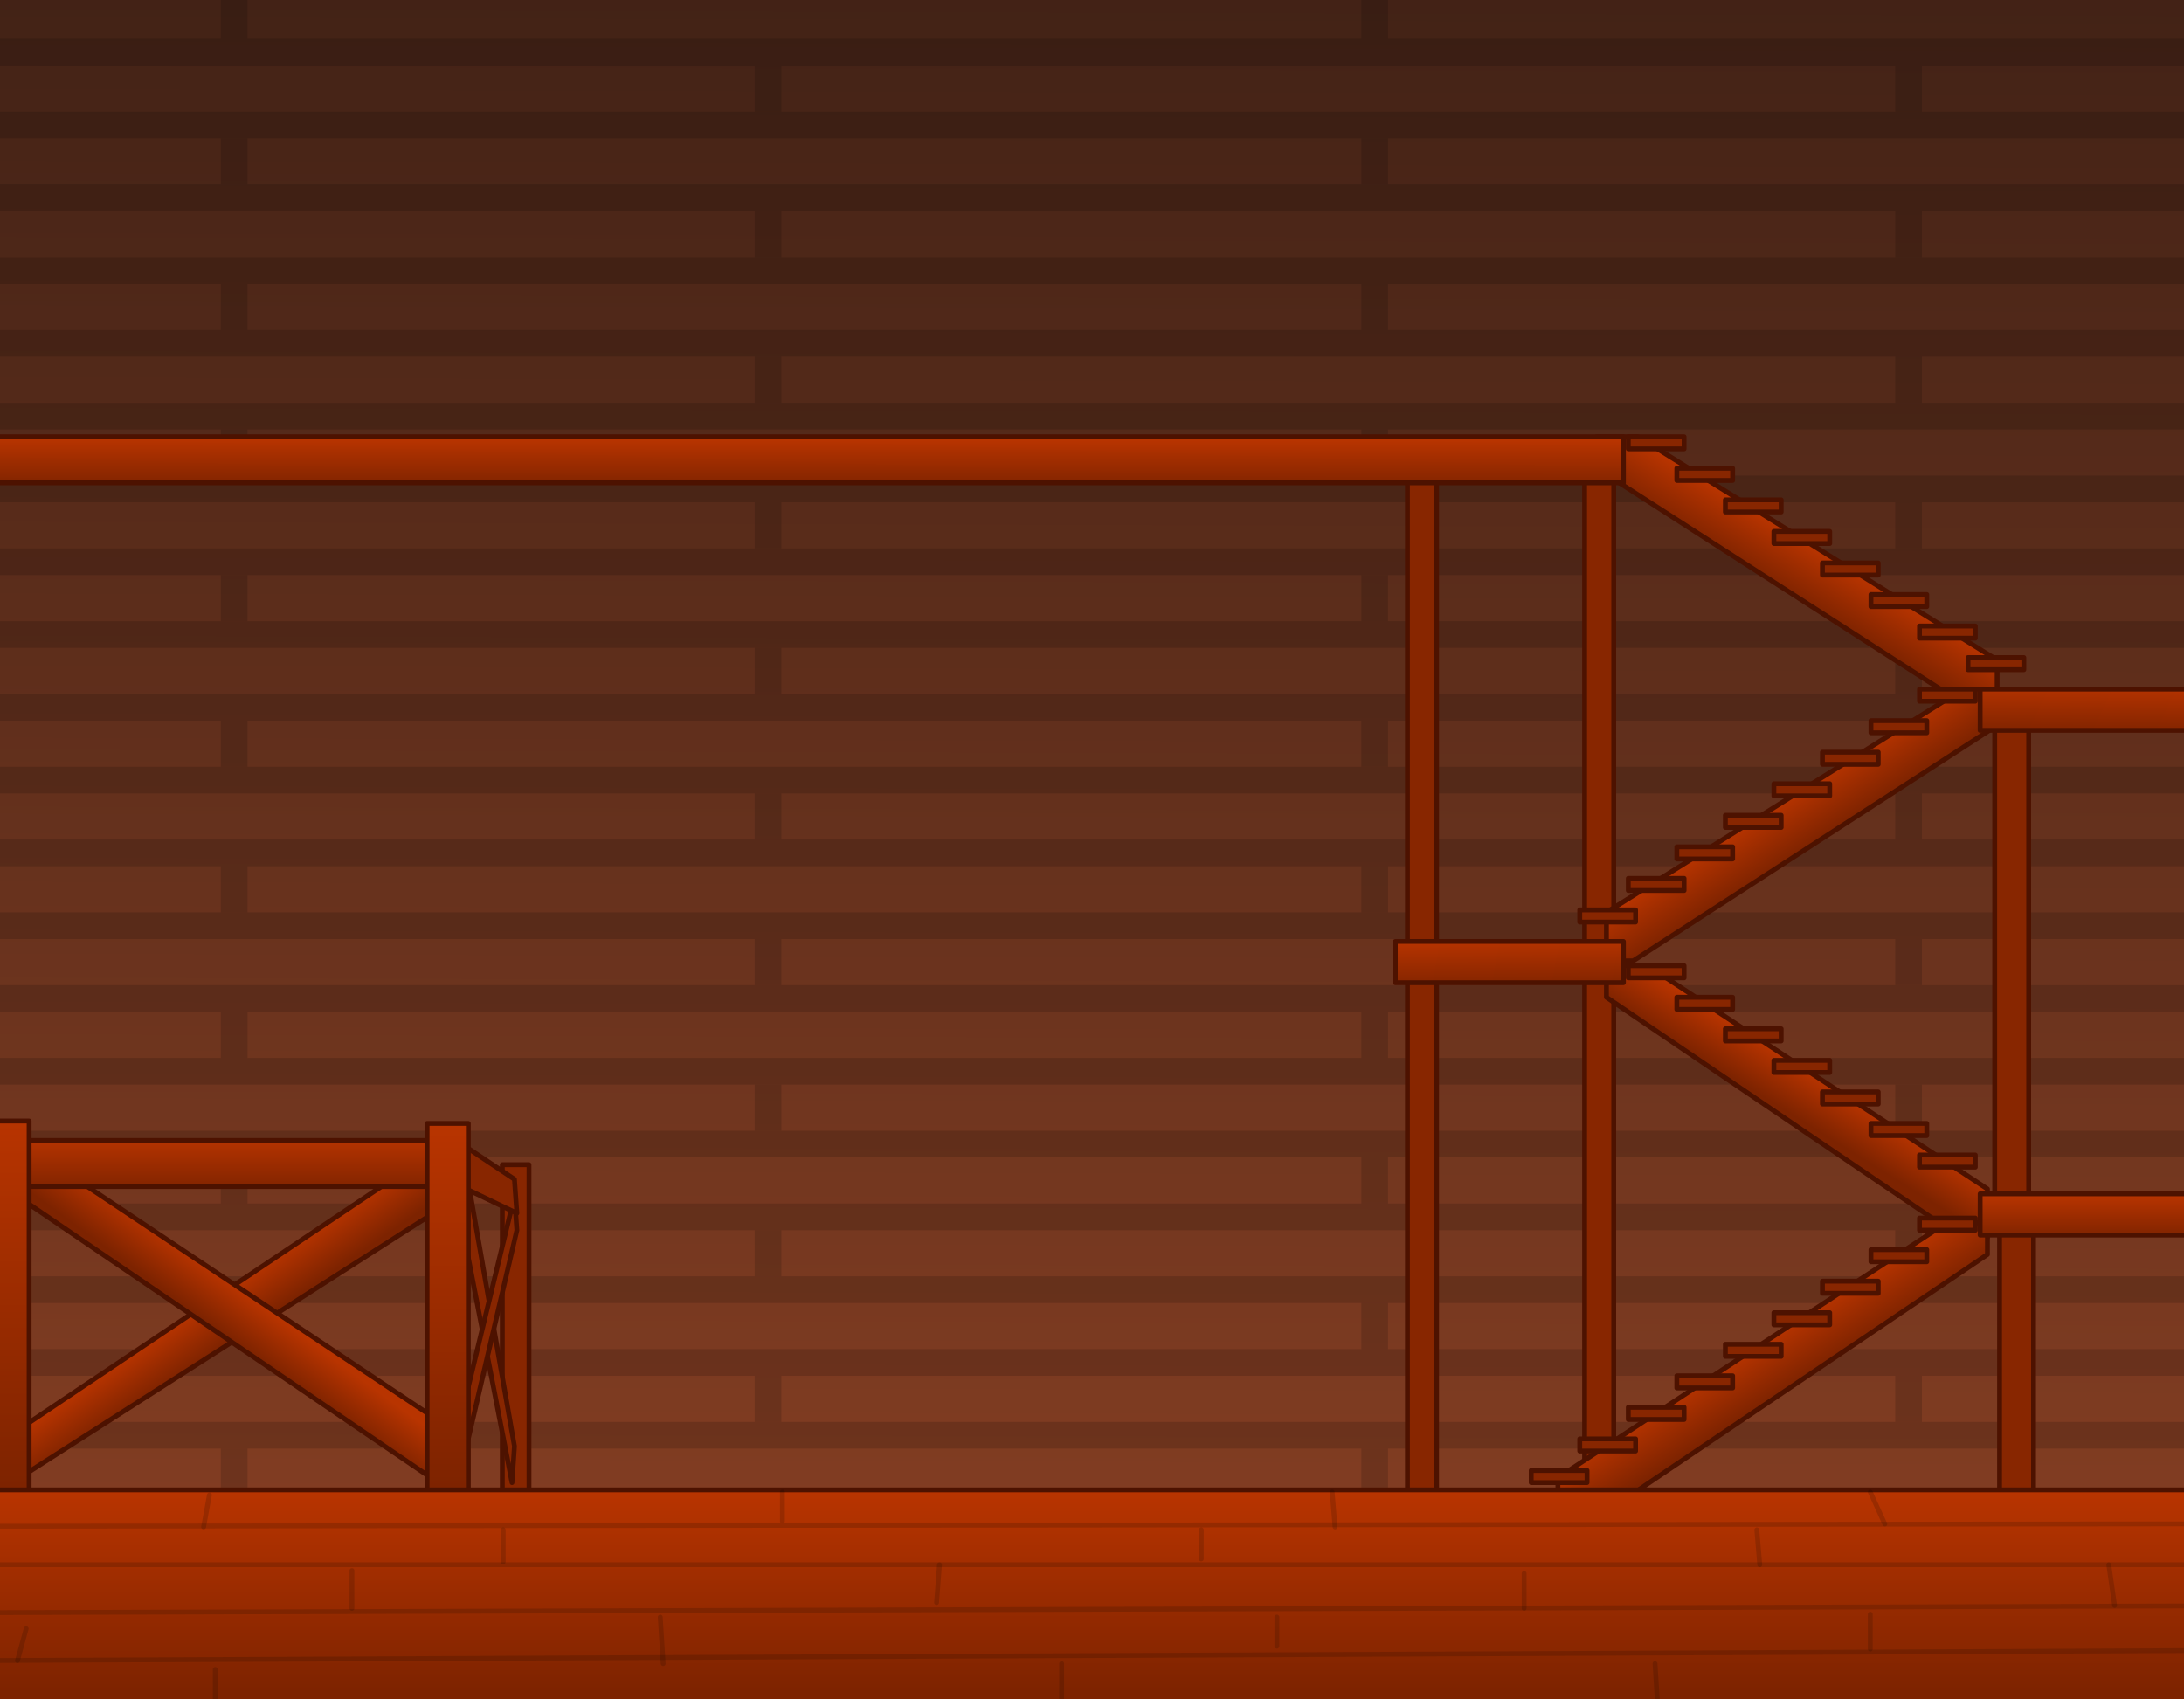
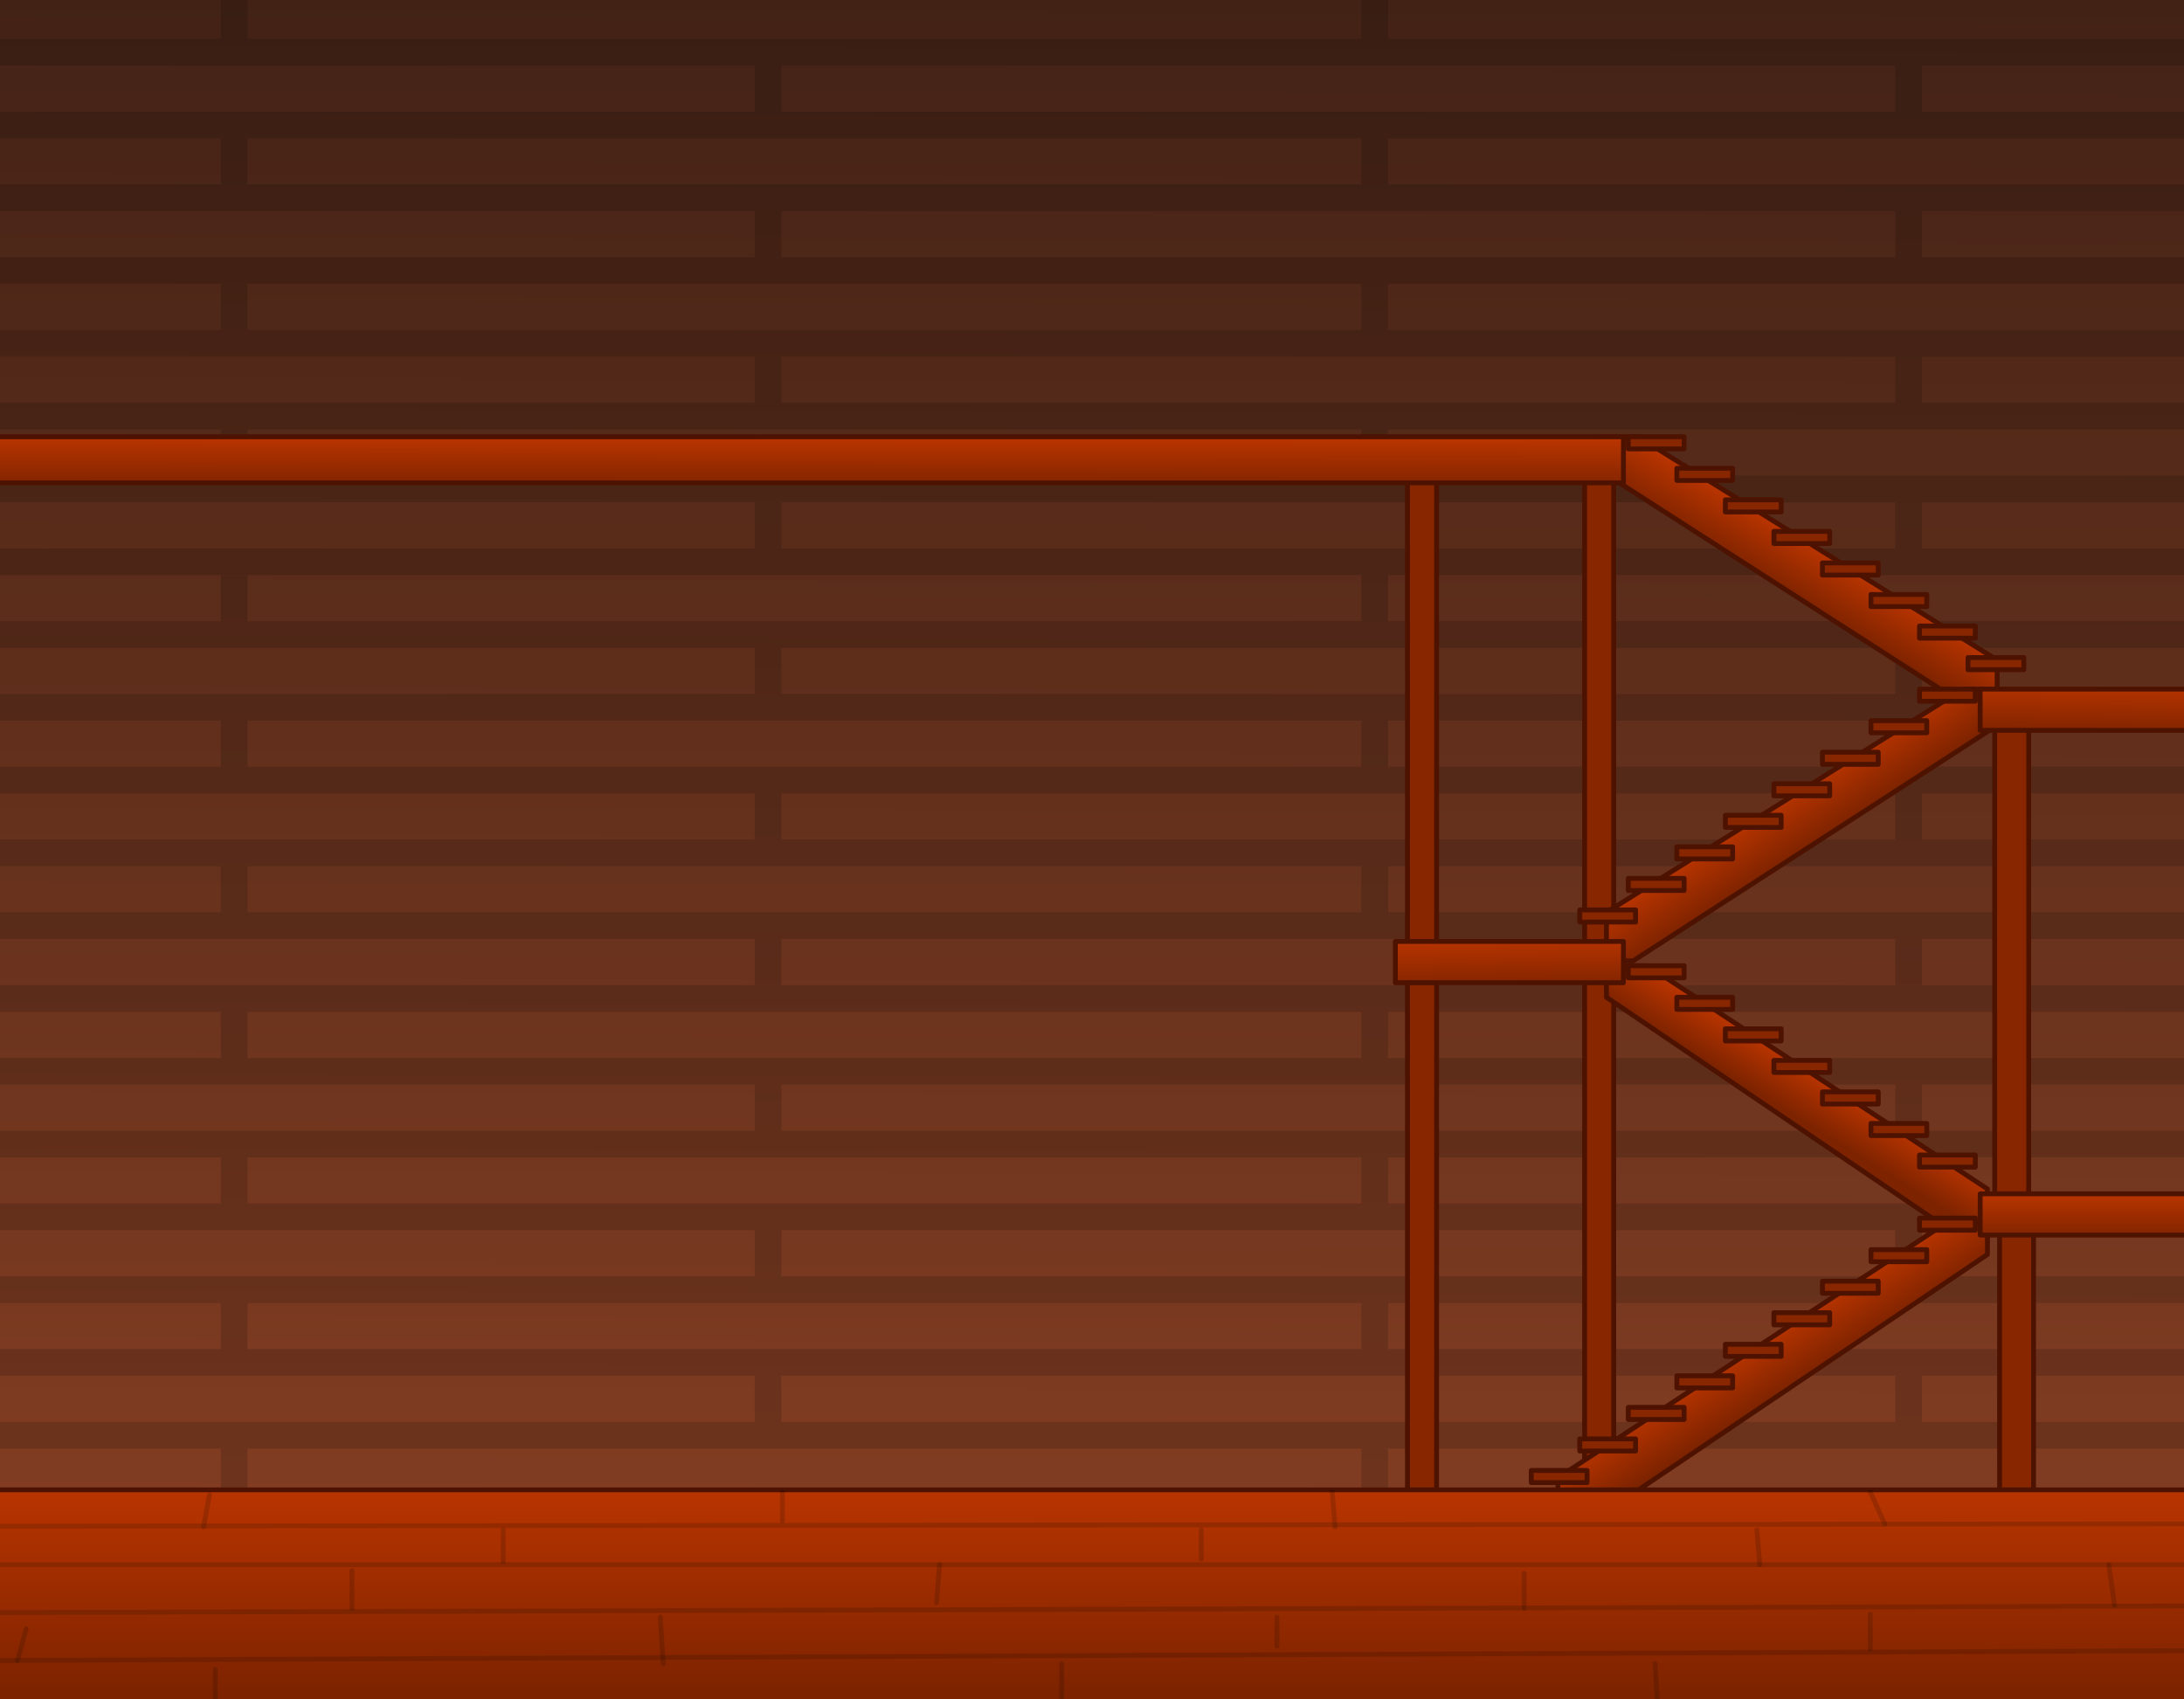
<svg xmlns="http://www.w3.org/2000/svg" xmlns:xlink="http://www.w3.org/1999/xlink" width="900" height="700" id="svg2" version="1.1">
  <defs id="defs4">
    <linearGradient id="linearGradient7026">
      <stop id="stop7028" offset="0" style="stop-color:#823d22;stop-opacity:1;" />
      <stop id="stop7030" offset="1" style="stop-color:#422216;stop-opacity:1;" />
    </linearGradient>
    <linearGradient id="linearGradient6872">
      <stop style="stop-color:#b83400;stop-opacity:1;" offset="0" id="stop6874" />
      <stop style="stop-color:#7d2300;stop-opacity:1;" offset="1" id="stop6876" />
    </linearGradient>
    <linearGradient id="linearGradient5069">
      <stop style="stop-color:#bdf2ff;stop-opacity:1;" offset="0" id="stop5071" />
      <stop style="stop-color:#00ccff;stop-opacity:1;" offset="1" id="stop5073" />
    </linearGradient>
    <linearGradient id="linearGradient4945">
      <stop style="stop-color:#a92000;stop-opacity:1;" offset="0" id="stop4947" />
      <stop style="stop-color:#000000;stop-opacity:1;" offset="1" id="stop4949" />
    </linearGradient>
    <linearGradient id="linearGradient4781">
      <stop style="stop-color:#f73c09;stop-opacity:1;" offset="0" id="stop4783" />
      <stop style="stop-color:#9b1600;stop-opacity:1;" offset="1" id="stop4785" />
    </linearGradient>
    <linearGradient id="linearGradient3755">
      <stop style="stop-color:#09d903;stop-opacity:1;" offset="0" id="stop3757" />
      <stop style="stop-color:#089a00;stop-opacity:1;" offset="1" id="stop3759" />
    </linearGradient>
    <clipPath clipPathUnits="userSpaceOnUse" id="clipPath4908">
      <path id="path4910" d="m 361,662.362 54,-88 345,1 44,87 z" style="fill:#000000;fill-opacity:1;stroke:none" />
    </clipPath>
    <clipPath clipPathUnits="userSpaceOnUse" id="clipPath4939">
      <rect y="655.362" x="388" height="262" width="389" id="rect4941" style="fill:#000000;fill-opacity:1;stroke:none" />
    </clipPath>
    <clipPath clipPathUnits="userSpaceOnUse" id="clipPath6773">
      <path style="fill:#000000;fill-opacity:1;stroke:none" d="m -3.344,908.549 c 0,0 550.725,-3.344 1008.919,0 l 1.115,150.502 -1013.378,-1.115 z" id="path6775" />
    </clipPath>
    <linearGradient xlink:href="#linearGradient7208" id="linearGradient7254" gradientUnits="userSpaceOnUse" x1="101" y1="113.5" x2="101" y2="65.5" />
    <linearGradient id="linearGradient7208">
      <stop style="stop-color:#ffffff;stop-opacity:1;" offset="0" id="stop7210" />
      <stop style="stop-color:#def2ff;stop-opacity:1;" offset="1" id="stop7212" />
    </linearGradient>
    <linearGradient xlink:href="#linearGradient6872" id="linearGradient6878" x1="457.877" y1="614.897" x2="457.877" y2="697.603" gradientUnits="userSpaceOnUse" gradientTransform="matrix(0.9994271,0,0,0.9947253,0.5629819,355.9006)" />
    <linearGradient xlink:href="#linearGradient7026" id="linearGradient7024" x1="462.862" y1="627.168" x2="464.862" y2="-6.4" gradientUnits="userSpaceOnUse" />
    <linearGradient xlink:href="#linearGradient6872" id="linearGradient7082" x1="87" y1="887.362" x2="98" y2="903.362" gradientUnits="userSpaceOnUse" />
    <linearGradient xlink:href="#linearGradient6872" id="linearGradient7084" x1="100" y1="884.862" x2="89" y2="899.862" gradientUnits="userSpaceOnUse" />
    <linearGradient xlink:href="#linearGradient6872" id="linearGradient7086" x1="186" y1="816.362" x2="186" y2="967.362" gradientUnits="userSpaceOnUse" />
    <linearGradient xlink:href="#linearGradient6872" id="linearGradient7088" x1="3" y1="813.362" x2="3" y2="967.362" gradientUnits="userSpaceOnUse" />
    <linearGradient xlink:href="#linearGradient6872" id="linearGradient7090" x1="92" y1="820.862" x2="92" y2="843.862" gradientUnits="userSpaceOnUse" />
    <linearGradient xlink:href="#linearGradient6872" id="linearGradient7092" x1="722" y1="906.862" x2="734.5" y2="926.362" gradientUnits="userSpaceOnUse" />
    <linearGradient xlink:href="#linearGradient6872" id="linearGradient7094" x1="859" y1="844.862" x2="859" y2="862.862" gradientUnits="userSpaceOnUse" />
    <linearGradient xlink:href="#linearGradient6872" id="linearGradient7096" x1="751" y1="797.362" x2="741" y2="813.362" gradientUnits="userSpaceOnUse" />
    <linearGradient xlink:href="#linearGradient6872" id="linearGradient7098" x1="624.342" y1="739.273" x2="624.651" y2="760.451" gradientUnits="userSpaceOnUse" />
    <linearGradient xlink:href="#linearGradient6872" id="linearGradient7100" x1="734.116" y1="681.575" x2="746.692" y2="700.753" gradientUnits="userSpaceOnUse" />
    <linearGradient xlink:href="#linearGradient6872" id="linearGradient7102" x1="859.349" y1="634.075" x2="859.055" y2="655.451" gradientUnits="userSpaceOnUse" />
    <linearGradient xlink:href="#linearGradient6872" id="linearGradient7104" x1="740.904" y1="573.979" x2="729.308" y2="593.157" gradientUnits="userSpaceOnUse" />
    <linearGradient xlink:href="#linearGradient6872" id="linearGradient7106" x1="329.616" y1="533.472" x2="329.589" y2="553.849" gradientUnits="userSpaceOnUse" />
  </defs>
  <g id="layer1" transform="translate(0,-352.3622)">
-     <rect style="fill:url(#linearGradient7024);fill-opacity:1;stroke:#4d1200;stroke-width:2;stroke-linecap:round;stroke-linejoin:round;stroke-miterlimit:4;stroke-opacity:1;stroke-dasharray:none;stroke-dashoffset:0" id="rect7016" width="913.582" height="629.325" x="-8.485" y="-5.693" transform="translate(0,352.3622)" />
+     <rect style="fill:url(#linearGradient7024);fill-opacity:1;stroke:none;stroke-width:2;stroke-linecap:round;stroke-linejoin:round;stroke-miterlimit:4;stroke-opacity:1;stroke-dasharray:none;stroke-dashoffset:0" id="rect7016" width="913.582" height="629.325" x="-8.485" y="-5.693" transform="translate(0,352.3622)" />
    <rect style="opacity:0.15;fill:#000000;fill-opacity:1;stroke:none" id="rect7108" width="941" height="11" x="-25" y="368.362" />
    <rect y="398.362" x="-25" height="11" width="941" id="rect7156" style="opacity:0.15;fill:#000000;fill-opacity:1;stroke:none" />
    <rect style="opacity:0.15;fill:#000000;fill-opacity:1;stroke:none" id="rect7158" width="941" height="11" x="-25" y="428.362" />
    <rect y="458.362" x="-25" height="11" width="941" id="rect7160" style="opacity:0.15;fill:#000000;fill-opacity:1;stroke:none" />
    <rect style="opacity:0.15;fill:#000000;fill-opacity:1;stroke:none" id="rect7162" width="941" height="11" x="-25" y="488.362" />
    <rect y="518.362" x="-25" height="11" width="941" id="rect7164" style="opacity:0.15;fill:#000000;fill-opacity:1;stroke:none" />
    <rect style="opacity:0.15;fill:#000000;fill-opacity:1;stroke:none" id="rect7166" width="941" height="11" x="-25" y="548.362" />
    <rect y="578.362" x="-25" height="11" width="941" id="rect7168" style="opacity:0.15;fill:#000000;fill-opacity:1;stroke:none" />
    <rect style="opacity:0.15;fill:#000000;fill-opacity:1;stroke:none" id="rect7170" width="941" height="11" x="-25" y="608.362" />
    <rect y="638.362" x="-25" height="11" width="941" id="rect7172" style="opacity:0.15;fill:#000000;fill-opacity:1;stroke:none" />
    <rect style="opacity:0.15;fill:#000000;fill-opacity:1;stroke:none" id="rect7174" width="941" height="11" x="-25" y="668.362" />
    <rect y="698.362" x="-25" height="11" width="941" id="rect7176" style="opacity:0.15;fill:#000000;fill-opacity:1;stroke:none" />
    <rect style="opacity:0.15;fill:#000000;fill-opacity:1;stroke:none" id="rect7178" width="941" height="11" x="-25" y="728.362" />
    <rect y="758.362" x="-25" height="11" width="941" id="rect7180" style="opacity:0.15;fill:#000000;fill-opacity:1;stroke:none" />
    <rect style="opacity:0.15;fill:#000000;fill-opacity:1;stroke:none" id="rect7182" width="941" height="11" x="-25" y="788.362" />
    <rect y="818.362" x="-25" height="11" width="941" id="rect7184" style="opacity:0.15;fill:#000000;fill-opacity:1;stroke:none" />
    <rect style="opacity:0.15;fill:#000000;fill-opacity:1;stroke:none" id="rect7186" width="941" height="11" x="-25" y="848.362" />
    <rect y="878.362" x="-25" height="11" width="941" id="rect7188" style="opacity:0.15;fill:#000000;fill-opacity:1;stroke:none" />
    <rect style="opacity:0.15;fill:#000000;fill-opacity:1;stroke:none" id="rect7190" width="941" height="11" x="-25" y="908.362" />
    <rect y="938.362" x="-25" height="11" width="941" id="rect7192" style="opacity:0.15;fill:#000000;fill-opacity:1;stroke:none" />
    <rect style="opacity:0.15;fill:#000000;fill-opacity:1;stroke:none" id="rect7194" width="11" height="19" x="91" y="349.362" />
    <rect y="349.362" x="561" height="19" width="11" id="rect7196" style="opacity:0.15;fill:#000000;fill-opacity:1;stroke:none" />
    <rect y="379.362" x="311" height="19" width="11" id="rect7198" style="opacity:0.15;fill:#000000;fill-opacity:1;stroke:none" />
    <rect style="opacity:0.15;fill:#000000;fill-opacity:1;stroke:none" id="rect7200" width="11" height="19" x="781" y="379.362" />
    <rect y="409.362" x="91" height="19" width="11" id="rect7202" style="opacity:0.15;fill:#000000;fill-opacity:1;stroke:none" />
    <rect style="opacity:0.15;fill:#000000;fill-opacity:1;stroke:none" id="rect7204" width="11" height="19" x="561" y="409.362" />
    <rect style="opacity:0.15;fill:#000000;fill-opacity:1;stroke:none" id="rect7206" width="11" height="19" x="311" y="439.362" />
    <rect y="439.362" x="781" height="19" width="11" id="rect7208" style="opacity:0.15;fill:#000000;fill-opacity:1;stroke:none" />
    <rect style="opacity:0.15;fill:#000000;fill-opacity:1;stroke:none" id="rect7210" width="11" height="19" x="91" y="469.362" />
    <rect y="469.362" x="561" height="19" width="11" id="rect7212" style="opacity:0.15;fill:#000000;fill-opacity:1;stroke:none" />
    <rect y="499.362" x="311" height="19" width="11" id="rect7214" style="opacity:0.15;fill:#000000;fill-opacity:1;stroke:none" />
    <rect style="opacity:0.15;fill:#000000;fill-opacity:1;stroke:none" id="rect7216" width="11" height="19" x="781" y="499.362" />
    <rect y="529.362" x="91" height="19" width="11" id="rect7218" style="opacity:0.15;fill:#000000;fill-opacity:1;stroke:none" />
    <rect style="opacity:0.15;fill:#000000;fill-opacity:1;stroke:none" id="rect7220" width="11" height="19" x="561" y="529.362" />
    <rect style="opacity:0.15;fill:#000000;fill-opacity:1;stroke:none" id="rect7222" width="11" height="19" x="311" y="559.362" />
    <rect y="559.362" x="781" height="19" width="11" id="rect7224" style="opacity:0.15;fill:#000000;fill-opacity:1;stroke:none" />
    <rect style="opacity:0.15;fill:#000000;fill-opacity:1;stroke:none" id="rect7226" width="11" height="19" x="91" y="589.362" />
    <rect y="589.362" x="561" height="19" width="11" id="rect7228" style="opacity:0.15;fill:#000000;fill-opacity:1;stroke:none" />
    <rect y="619.362" x="311" height="19" width="11" id="rect7230" style="opacity:0.15;fill:#000000;fill-opacity:1;stroke:none" />
    <rect style="opacity:0.15;fill:#000000;fill-opacity:1;stroke:none" id="rect7232" width="11" height="19" x="781" y="619.362" />
    <rect y="649.362" x="91" height="19" width="11" id="rect7234" style="opacity:0.15;fill:#000000;fill-opacity:1;stroke:none" />
    <rect style="opacity:0.15;fill:#000000;fill-opacity:1;stroke:none" id="rect7236" width="11" height="19" x="561" y="649.362" />
    <rect style="opacity:0.15;fill:#000000;fill-opacity:1;stroke:none" id="rect7238" width="11" height="19" x="311" y="679.362" />
    <rect y="679.362" x="781" height="19" width="11" id="rect7240" style="opacity:0.15;fill:#000000;fill-opacity:1;stroke:none" />
    <rect style="opacity:0.15;fill:#000000;fill-opacity:1;stroke:none" id="rect7242" width="11" height="19" x="91" y="709.362" />
    <rect y="709.362" x="561" height="19" width="11" id="rect7244" style="opacity:0.15;fill:#000000;fill-opacity:1;stroke:none" />
    <rect y="739.362" x="311" height="19" width="11" id="rect7246" style="opacity:0.15;fill:#000000;fill-opacity:1;stroke:none" />
    <rect style="opacity:0.15;fill:#000000;fill-opacity:1;stroke:none" id="rect7248" width="11" height="19" x="781" y="739.362" />
    <rect y="769.362" x="91" height="19" width="11" id="rect7250" style="opacity:0.15;fill:#000000;fill-opacity:1;stroke:none" />
    <rect style="opacity:0.15;fill:#000000;fill-opacity:1;stroke:none" id="rect7252" width="11" height="19" x="561" y="769.362" />
    <rect style="opacity:0.15;fill:#000000;fill-opacity:1;stroke:none" id="rect7254" width="11" height="19" x="311" y="799.362" />
    <rect y="799.362" x="781" height="19" width="11" id="rect7256" style="opacity:0.15;fill:#000000;fill-opacity:1;stroke:none" />
    <rect style="opacity:0.15;fill:#000000;fill-opacity:1;stroke:none" id="rect7258" width="11" height="19" x="91" y="829.362" />
    <rect y="829.362" x="561" height="19" width="11" id="rect7260" style="opacity:0.15;fill:#000000;fill-opacity:1;stroke:none" />
    <rect y="859.362" x="311" height="19" width="11" id="rect7262" style="opacity:0.15;fill:#000000;fill-opacity:1;stroke:none" />
    <rect style="opacity:0.15;fill:#000000;fill-opacity:1;stroke:none" id="rect7264" width="11" height="19" x="781" y="859.362" />
    <rect style="opacity:0.15;fill:#000000;fill-opacity:1;stroke:none" id="rect7266" width="11" height="19" x="91" y="889.362" />
    <rect y="889.362" x="561" height="19" width="11" id="rect7268" style="opacity:0.15;fill:#000000;fill-opacity:1;stroke:none" />
    <rect y="919.362" x="311" height="19" width="11" id="rect7270" style="opacity:0.15;fill:#000000;fill-opacity:1;stroke:none" />
    <rect style="opacity:0.15;fill:#000000;fill-opacity:1;stroke:none" id="rect7272" width="11" height="19" x="781" y="919.362" />
    <rect y="949.362" x="91" height="19" width="11" id="rect7274" style="opacity:0.15;fill:#000000;fill-opacity:1;stroke:none" />
    <rect style="opacity:0.15;fill:#000000;fill-opacity:1;stroke:none" id="rect7276" width="11" height="19" x="561" y="949.362" />
    <rect style="fill:#882600;fill-opacity:1;stroke:#4d1200;stroke-width:2;stroke-linecap:round;stroke-linejoin:round;stroke-miterlimit:4;stroke-opacity:1;stroke-dasharray:none;stroke-dashoffset:0" id="rect7004" width="14" height="195" x="822" y="299" transform="translate(0,352.3622)" />
    <rect style="fill:#882600;fill-opacity:1;stroke:#4d1200;stroke-width:2;stroke-linecap:round;stroke-linejoin:round;stroke-miterlimit:4;stroke-opacity:1;stroke-dasharray:none;stroke-dashoffset:0" id="rect7006" width="14" height="109" x="824" y="508" transform="translate(0,352.3622)" />
    <rect style="fill:#882600;fill-opacity:1;stroke:#4d1200;stroke-width:2;stroke-linecap:round;stroke-linejoin:round;stroke-miterlimit:4;stroke-opacity:1;stroke-dasharray:none;stroke-dashoffset:0" id="rect6996" width="12" height="217" x="580" y="401" transform="translate(0,352.3622)" />
    <rect style="fill:#882600;fill-opacity:1;stroke:#4d1200;stroke-width:2;stroke-linecap:round;stroke-linejoin:round;stroke-miterlimit:4;stroke-opacity:1;stroke-dasharray:none;stroke-dashoffset:0" id="rect6998" width="12" height="219" x="653" y="752.362" />
    <rect y="545.271" x="580" height="197.183" width="12" id="rect7000" style="fill:#882600;fill-opacity:1;stroke:#4d1200;stroke-width:2;stroke-linecap:round;stroke-linejoin:round;stroke-miterlimit:4;stroke-opacity:1;stroke-dasharray:none;stroke-dashoffset:0" />
    <rect y="544.362" x="653" height="199" width="12" id="rect7002" style="fill:#882600;fill-opacity:1;stroke:#4d1200;stroke-width:2;stroke-linecap:round;stroke-linejoin:round;stroke-miterlimit:4;stroke-opacity:1;stroke-dasharray:none;stroke-dashoffset:0" />
    <path id="path7014" d="m 823,624.362 0,20 -11,0 -154,-99 0,-13 17,0 z" style="fill:url(#linearGradient7104);fill-opacity:1;stroke:#4d1200;stroke-width:2;stroke-linecap:round;stroke-linejoin:round;stroke-miterlimit:4;stroke-opacity:1;stroke-dasharray:none;stroke-dashoffset:0" />
    <rect style="fill:url(#linearGradient7106);fill-opacity:1;stroke:#4d1200;stroke-width:2;stroke-linecap:round;stroke-linejoin:round;stroke-miterlimit:4;stroke-opacity:1;stroke-dasharray:none;stroke-dashoffset:0" id="rect6882" width="674" height="19" x="-5" y="532.362" />
-     <path style="fill:url(#linearGradient7082);fill-opacity:1;stroke:#4d1200;stroke-width:2;stroke-linecap:round;stroke-linejoin:round;stroke-miterlimit:4;stroke-opacity:1;stroke-dasharray:none;stroke-dashoffset:0" d="M 5,963.362 4,944.013 184,823.362 183,849.541 z" id="path6888" />
-     <path style="fill:url(#linearGradient7084);fill-opacity:1;stroke:#4d1200;stroke-width:2;stroke-linecap:round;stroke-linejoin:round;stroke-miterlimit:4;stroke-opacity:1;stroke-dasharray:none;stroke-dashoffset:0" d="m 6,821.362 -1,22.52 177,120.48 3,-23.646 z" id="path6890" />
-     <rect style="fill:#882600;fill-opacity:1;stroke:#4d1200;stroke-width:2;stroke-linecap:round;stroke-linejoin:round;stroke-miterlimit:4;stroke-opacity:1;stroke-dasharray:none;stroke-dashoffset:0" id="rect6892" width="11" height="138" x="207" y="480" transform="translate(0,352.3622)" />
-     <path style="fill:#882600;fill-opacity:1;stroke:#4d1200;stroke-width:2;stroke-linecap:round;stroke-linejoin:round;stroke-miterlimit:4;stroke-opacity:1;stroke-dasharray:none;stroke-dashoffset:0" d="m 191,476 21,120 -1,15 -21,-108 z" id="path6896" transform="translate(0,352.3622)" />
-     <path style="fill:#882600;fill-opacity:1;stroke:#4d1200;stroke-width:2;stroke-linecap:round;stroke-linejoin:round;stroke-miterlimit:4;stroke-opacity:1;stroke-dasharray:none;stroke-dashoffset:0" d="m 212,493 -23,95 0,22 24,-103 z" id="path6898" transform="translate(0,352.3622)" />
-     <path style="fill:#882600;fill-opacity:1;stroke:#4d1200;stroke-width:2;stroke-linecap:round;stroke-linejoin:round;stroke-miterlimit:4;stroke-opacity:1;stroke-dasharray:none;stroke-dashoffset:0" d="m 188,470 24,16 1,14 -25,-12 z" id="path6894" transform="translate(0,352.3622)" />
-     <rect style="fill:url(#linearGradient7090);fill-opacity:1;stroke:#4d1200;stroke-width:2;stroke-linecap:round;stroke-linejoin:round;stroke-miterlimit:4;stroke-opacity:1;stroke-dasharray:none;stroke-dashoffset:0" id="rect6994" width="172" height="19" x="8" y="822.362" />
-     <rect style="fill:url(#linearGradient7086);fill-opacity:1;stroke:#4d1200;stroke-width:2;stroke-linecap:round;stroke-linejoin:round;stroke-miterlimit:4;stroke-opacity:1;stroke-dasharray:none;stroke-dashoffset:0" id="rect6886" width="17" height="154" x="176" y="815.362" />
-     <rect style="fill:url(#linearGradient7088);fill-opacity:1;stroke:#4d1200;stroke-width:2;stroke-linecap:round;stroke-linejoin:round;stroke-miterlimit:4;stroke-opacity:1;stroke-dasharray:none;stroke-dashoffset:0" id="rect6884" width="17" height="156" x="-5" y="814.362" />
    <path id="path7010" d="m 819,842.362 0,20 -11,0 -146,-99 0,-13 17,0 z" style="fill:url(#linearGradient7096);fill-opacity:1;stroke:#4d1200;stroke-width:2;stroke-linecap:round;stroke-linejoin:round;stroke-miterlimit:4;stroke-opacity:1;stroke-dasharray:none;stroke-dashoffset:0" />
    <path style="fill:url(#linearGradient7092);fill-opacity:1;stroke:#4d1200;stroke-width:2;stroke-linecap:round;stroke-linejoin:round;stroke-miterlimit:4;stroke-opacity:1;stroke-dasharray:none;stroke-dashoffset:0" d="m 642,961.362 0,20 11,0 166,-112 0,-13 -17,0 z" id="path7008" />
    <rect style="fill:url(#linearGradient6878);fill-opacity:1;stroke:#4d1200;stroke-width:2;stroke-linecap:round;stroke-linejoin:round;stroke-miterlimit:4;stroke-opacity:1;stroke-dasharray:none" id="rect6870" width="932" height="93" x="-21" y="966.362" />
    <path style="fill:url(#linearGradient7100);fill-opacity:1;stroke:#4d1200;stroke-width:2;stroke-linecap:round;stroke-linejoin:round;stroke-miterlimit:4;stroke-opacity:1;stroke-dasharray:none;stroke-dashoffset:0" d="m 662,728.362 0,20 11,0 153,-99 0,-13 -17,0 z" id="path7012" />
    <rect style="fill:url(#linearGradient7102);fill-opacity:1;stroke:#4d1200;stroke-width:2;stroke-linecap:round;stroke-linejoin:round;stroke-miterlimit:4;stroke-opacity:1;stroke-dasharray:none;stroke-dashoffset:0" id="rect6900" width="91" height="17" x="816" y="636.362" />
    <rect style="fill:url(#linearGradient7098);fill-opacity:1;stroke:#4d1200;stroke-width:2;stroke-linecap:round;stroke-linejoin:round;stroke-miterlimit:4;stroke-opacity:1;stroke-dasharray:none;stroke-dashoffset:0" id="rect6902" width="94" height="17" x="575" y="740.362" />
    <rect style="fill:url(#linearGradient7094);fill-opacity:1;stroke:#4d1200;stroke-width:2;stroke-linecap:round;stroke-linejoin:round;stroke-miterlimit:4;stroke-opacity:1;stroke-dasharray:none;stroke-dashoffset:0" id="rect6904" width="92" height="17" x="816" y="844.362" />
    <rect style="fill:#882600;fill-opacity:1;stroke:#4d1200;stroke-width:2;stroke-linecap:round;stroke-linejoin:round;stroke-miterlimit:4;stroke-opacity:1;stroke-dasharray:none;stroke-dashoffset:0" id="rect6906" width="23" height="5" x="631" y="958.362" />
    <rect y="945.362" x="651" height="5" width="23" id="rect6910" style="fill:#882600;fill-opacity:1;stroke:#4d1200;stroke-width:2;stroke-linecap:round;stroke-linejoin:round;stroke-miterlimit:4;stroke-opacity:1;stroke-dasharray:none;stroke-dashoffset:0" />
    <rect style="fill:#882600;fill-opacity:1;stroke:#4d1200;stroke-width:2;stroke-linecap:round;stroke-linejoin:round;stroke-miterlimit:4;stroke-opacity:1;stroke-dasharray:none;stroke-dashoffset:0" id="rect6912" width="23" height="5" x="671" y="932.362" />
    <rect y="919.362" x="691" height="5" width="23" id="rect6914" style="fill:#882600;fill-opacity:1;stroke:#4d1200;stroke-width:2;stroke-linecap:round;stroke-linejoin:round;stroke-miterlimit:4;stroke-opacity:1;stroke-dasharray:none;stroke-dashoffset:0" />
    <rect style="fill:#882600;fill-opacity:1;stroke:#4d1200;stroke-width:2;stroke-linecap:round;stroke-linejoin:round;stroke-miterlimit:4;stroke-opacity:1;stroke-dasharray:none;stroke-dashoffset:0" id="rect6916" width="23" height="5" x="711" y="906.362" />
    <rect y="893.362" x="731" height="5" width="23" id="rect6918" style="fill:#882600;fill-opacity:1;stroke:#4d1200;stroke-width:2;stroke-linecap:round;stroke-linejoin:round;stroke-miterlimit:4;stroke-opacity:1;stroke-dasharray:none;stroke-dashoffset:0" />
    <rect style="fill:#882600;fill-opacity:1;stroke:#4d1200;stroke-width:2;stroke-linecap:round;stroke-linejoin:round;stroke-miterlimit:4;stroke-opacity:1;stroke-dasharray:none;stroke-dashoffset:0" id="rect6920" width="23" height="5" x="751" y="880.362" />
    <rect y="867.362" x="771" height="5" width="23" id="rect6922" style="fill:#882600;fill-opacity:1;stroke:#4d1200;stroke-width:2;stroke-linecap:round;stroke-linejoin:round;stroke-miterlimit:4;stroke-opacity:1;stroke-dasharray:none;stroke-dashoffset:0" />
    <rect style="fill:#882600;fill-opacity:1;stroke:#4d1200;stroke-width:2;stroke-linecap:round;stroke-linejoin:round;stroke-miterlimit:4;stroke-opacity:1;stroke-dasharray:none;stroke-dashoffset:0" id="rect6924" width="23" height="5" x="791" y="854.362" />
    <rect style="fill:#882600;fill-opacity:1;stroke:#4d1200;stroke-width:2;stroke-linecap:round;stroke-linejoin:round;stroke-miterlimit:4;stroke-opacity:1;stroke-dasharray:none;stroke-dashoffset:0" id="rect6928" width="23" height="5" x="-814" y="828.362" transform="scale(-1,1)" />
    <rect y="815.362" x="-794" height="5" width="23" id="rect6930" style="fill:#882600;fill-opacity:1;stroke:#4d1200;stroke-width:2;stroke-linecap:round;stroke-linejoin:round;stroke-miterlimit:4;stroke-opacity:1;stroke-dasharray:none;stroke-dashoffset:0" transform="scale(-1,1)" />
    <rect style="fill:#882600;fill-opacity:1;stroke:#4d1200;stroke-width:2;stroke-linecap:round;stroke-linejoin:round;stroke-miterlimit:4;stroke-opacity:1;stroke-dasharray:none;stroke-dashoffset:0" id="rect6932" width="23" height="5" x="-774" y="802.362" transform="scale(-1,1)" />
    <rect y="789.362" x="-754" height="5" width="23" id="rect6934" style="fill:#882600;fill-opacity:1;stroke:#4d1200;stroke-width:2;stroke-linecap:round;stroke-linejoin:round;stroke-miterlimit:4;stroke-opacity:1;stroke-dasharray:none;stroke-dashoffset:0" transform="scale(-1,1)" />
    <rect style="fill:#882600;fill-opacity:1;stroke:#4d1200;stroke-width:2;stroke-linecap:round;stroke-linejoin:round;stroke-miterlimit:4;stroke-opacity:1;stroke-dasharray:none;stroke-dashoffset:0" id="rect6936" width="23" height="5" x="-734" y="776.362" transform="scale(-1,1)" />
    <rect y="763.362" x="-714" height="5" width="23" id="rect6938" style="fill:#882600;fill-opacity:1;stroke:#4d1200;stroke-width:2;stroke-linecap:round;stroke-linejoin:round;stroke-miterlimit:4;stroke-opacity:1;stroke-dasharray:none;stroke-dashoffset:0" transform="scale(-1,1)" />
    <rect style="fill:#882600;fill-opacity:1;stroke:#4d1200;stroke-width:2;stroke-linecap:round;stroke-linejoin:round;stroke-miterlimit:4;stroke-opacity:1;stroke-dasharray:none;stroke-dashoffset:0" id="rect6940" width="23" height="5" x="-694" y="750.362" transform="scale(-1,1)" />
    <rect style="fill:#882600;fill-opacity:1;stroke:#4d1200;stroke-width:2;stroke-linecap:round;stroke-linejoin:round;stroke-miterlimit:4;stroke-opacity:1;stroke-dasharray:none;stroke-dashoffset:0" id="rect6944" width="23" height="5" x="651" y="727.362" />
    <rect y="714.362" x="671" height="5" width="23" id="rect6946" style="fill:#882600;fill-opacity:1;stroke:#4d1200;stroke-width:2;stroke-linecap:round;stroke-linejoin:round;stroke-miterlimit:4;stroke-opacity:1;stroke-dasharray:none;stroke-dashoffset:0" />
    <rect style="fill:#882600;fill-opacity:1;stroke:#4d1200;stroke-width:2;stroke-linecap:round;stroke-linejoin:round;stroke-miterlimit:4;stroke-opacity:1;stroke-dasharray:none;stroke-dashoffset:0" id="rect6948" width="23" height="5" x="691" y="701.362" />
    <rect y="688.362" x="711" height="5" width="23" id="rect6950" style="fill:#882600;fill-opacity:1;stroke:#4d1200;stroke-width:2;stroke-linecap:round;stroke-linejoin:round;stroke-miterlimit:4;stroke-opacity:1;stroke-dasharray:none;stroke-dashoffset:0" />
    <rect style="fill:#882600;fill-opacity:1;stroke:#4d1200;stroke-width:2;stroke-linecap:round;stroke-linejoin:round;stroke-miterlimit:4;stroke-opacity:1;stroke-dasharray:none;stroke-dashoffset:0" id="rect6952" width="23" height="5" x="731" y="675.362" />
    <rect y="662.362" x="751" height="5" width="23" id="rect6954" style="fill:#882600;fill-opacity:1;stroke:#4d1200;stroke-width:2;stroke-linecap:round;stroke-linejoin:round;stroke-miterlimit:4;stroke-opacity:1;stroke-dasharray:none;stroke-dashoffset:0" />
    <rect style="fill:#882600;fill-opacity:1;stroke:#4d1200;stroke-width:2;stroke-linecap:round;stroke-linejoin:round;stroke-miterlimit:4;stroke-opacity:1;stroke-dasharray:none;stroke-dashoffset:0" id="rect6956" width="23" height="5" x="771" y="649.362" />
    <rect y="636.362" x="791" height="5" width="23" id="rect6976" style="fill:#882600;fill-opacity:1;stroke:#4d1200;stroke-width:2;stroke-linecap:round;stroke-linejoin:round;stroke-miterlimit:4;stroke-opacity:1;stroke-dasharray:none;stroke-dashoffset:0" />
    <rect transform="scale(-1,1)" style="fill:#882600;fill-opacity:1;stroke:#4d1200;stroke-width:2;stroke-linecap:round;stroke-linejoin:round;stroke-miterlimit:4;stroke-opacity:1;stroke-dasharray:none;stroke-dashoffset:0" id="rect6978" width="23" height="5" x="-834" y="623.362" />
    <rect transform="scale(-1,1)" y="610.362" x="-814" height="5" width="23" id="rect6980" style="fill:#882600;fill-opacity:1;stroke:#4d1200;stroke-width:2;stroke-linecap:round;stroke-linejoin:round;stroke-miterlimit:4;stroke-opacity:1;stroke-dasharray:none;stroke-dashoffset:0" />
    <rect transform="scale(-1,1)" style="fill:#882600;fill-opacity:1;stroke:#4d1200;stroke-width:2;stroke-linecap:round;stroke-linejoin:round;stroke-miterlimit:4;stroke-opacity:1;stroke-dasharray:none;stroke-dashoffset:0" id="rect6982" width="23" height="5" x="-794" y="597.362" />
    <rect transform="scale(-1,1)" y="584.362" x="-774" height="5" width="23" id="rect6984" style="fill:#882600;fill-opacity:1;stroke:#4d1200;stroke-width:2;stroke-linecap:round;stroke-linejoin:round;stroke-miterlimit:4;stroke-opacity:1;stroke-dasharray:none;stroke-dashoffset:0" />
    <rect transform="scale(-1,1)" style="fill:#882600;fill-opacity:1;stroke:#4d1200;stroke-width:2;stroke-linecap:round;stroke-linejoin:round;stroke-miterlimit:4;stroke-opacity:1;stroke-dasharray:none;stroke-dashoffset:0" id="rect6986" width="23" height="5" x="-754" y="571.362" />
    <rect transform="scale(-1,1)" y="558.362" x="-734" height="5" width="23" id="rect6988" style="fill:#882600;fill-opacity:1;stroke:#4d1200;stroke-width:2;stroke-linecap:round;stroke-linejoin:round;stroke-miterlimit:4;stroke-opacity:1;stroke-dasharray:none;stroke-dashoffset:0" />
    <rect transform="scale(-1,1)" style="fill:#882600;fill-opacity:1;stroke:#4d1200;stroke-width:2;stroke-linecap:round;stroke-linejoin:round;stroke-miterlimit:4;stroke-opacity:1;stroke-dasharray:none;stroke-dashoffset:0" id="rect6990" width="23" height="5" x="-714" y="545.362" />
    <rect transform="scale(-1,1)" y="532.362" x="-694" height="5" width="23" id="rect6992" style="fill:#882600;fill-opacity:1;stroke:#4d1200;stroke-width:2;stroke-linecap:round;stroke-linejoin:round;stroke-miterlimit:4;stroke-opacity:1;stroke-dasharray:none;stroke-dashoffset:0" />
    <path style="fill:none;fill-opacity:1;stroke:#000000;stroke-width:2;stroke-linecap:round;stroke-linejoin:round;stroke-miterlimit:4;stroke-opacity:0.153;stroke-dasharray:none;stroke-dashoffset:0" d="m -11,629 923,-1" id="path7032" transform="translate(0,352.3622)" />
    <path style="fill:none;fill-opacity:1;stroke:#000000;stroke-width:2;stroke-linecap:round;stroke-linejoin:round;stroke-miterlimit:4;stroke-opacity:0.153;stroke-dasharray:none;stroke-dashoffset:0" d="m 913.582,644.846 -930.553,0" id="path7034" transform="translate(0,352.3622)" />
    <path style="fill:none;fill-opacity:1;stroke:#000000;stroke-width:2;stroke-linecap:round;stroke-linejoin:round;stroke-miterlimit:4;stroke-opacity:0.153;stroke-dasharray:none;stroke-dashoffset:0" d="M -15.556,664.645 912.168,661.816" id="path7036" transform="translate(0,352.3622)" />
    <path style="fill:none;fill-opacity:1;stroke:#000000;stroke-width:2;stroke-linecap:round;stroke-linejoin:round;stroke-miterlimit:4;stroke-opacity:0.153;stroke-dasharray:none;stroke-dashoffset:0" d="m 913.582,680.201 -937.624,4.243" id="path7038" transform="translate(0,352.3622)" />
    <path style="fill:none;fill-opacity:1;stroke:#000000;stroke-width:2;stroke-linecap:round;stroke-linejoin:round;stroke-miterlimit:4;stroke-opacity:0.153;stroke-dasharray:none;stroke-dashoffset:0" d="m 86.301,616.096 -2.397,13.185" id="path7040" transform="translate(0,352.3622)" />
    <path style="fill:none;fill-opacity:1;stroke:#000000;stroke-width:2;stroke-linecap:round;stroke-linejoin:round;stroke-miterlimit:4;stroke-opacity:0.153;stroke-dasharray:none;stroke-dashoffset:0" d="m 322.432,614.897 0,11.986" id="path7042" transform="translate(0,352.3622)" />
    <path style="fill:none;fill-opacity:1;stroke:#000000;stroke-width:2;stroke-linecap:round;stroke-linejoin:round;stroke-miterlimit:4;stroke-opacity:0.153;stroke-dasharray:none;stroke-dashoffset:0" d="m 548.973,614.897 1.199,14.384" id="path7044" transform="translate(0,352.3622)" />
    <path style="fill:none;fill-opacity:1;stroke:#000000;stroke-width:2;stroke-linecap:round;stroke-linejoin:round;stroke-miterlimit:4;stroke-opacity:0.153;stroke-dasharray:none;stroke-dashoffset:0" d="m 770.719,614.897 5.993,13.185" id="path7046" transform="translate(0,352.3622)" />
    <path style="fill:none;fill-opacity:1;stroke:#000000;stroke-width:2;stroke-linecap:round;stroke-linejoin:round;stroke-miterlimit:4;stroke-opacity:0.153;stroke-dasharray:none;stroke-dashoffset:0" d="m 207.363,630.479 0,13.185" id="path7048" transform="translate(0,352.3622)" />
    <path style="fill:none;fill-opacity:1;stroke:#000000;stroke-width:2;stroke-linecap:round;stroke-linejoin:round;stroke-miterlimit:4;stroke-opacity:0.153;stroke-dasharray:none;stroke-dashoffset:0" d="m 495.034,630.479 0,11.986" id="path7050" transform="translate(0,352.3622)" />
    <path style="fill:none;fill-opacity:1;stroke:#000000;stroke-width:2;stroke-linecap:round;stroke-linejoin:round;stroke-miterlimit:4;stroke-opacity:0.153;stroke-dasharray:none;stroke-dashoffset:0" d="m 723.973,630.479 1.199,14.384" id="path7052" transform="translate(0,352.3622)" />
    <path style="fill:none;fill-opacity:1;stroke:#000000;stroke-width:2;stroke-linecap:round;stroke-linejoin:round;stroke-miterlimit:4;stroke-opacity:0.153;stroke-dasharray:none;stroke-dashoffset:0" d="m 145.034,647.26 0,15.582" id="path7054" transform="translate(0,352.3622)" />
    <path style="fill:none;fill-opacity:1;stroke:#000000;stroke-width:2;stroke-linecap:round;stroke-linejoin:round;stroke-miterlimit:4;stroke-opacity:0.153;stroke-dasharray:none;stroke-dashoffset:0" d="m 387.158,644.863 -1.199,15.582" id="path7056" transform="translate(0,352.3622)" />
    <path style="fill:none;fill-opacity:1;stroke:#000000;stroke-width:2;stroke-linecap:round;stroke-linejoin:round;stroke-miterlimit:4;stroke-opacity:0.153;stroke-dasharray:none;stroke-dashoffset:0" d="m 628.082,648.459 0,14.384" id="path7058" transform="translate(0,352.3622)" />
    <path style="fill:none;fill-opacity:1;stroke:#000000;stroke-width:2;stroke-linecap:round;stroke-linejoin:round;stroke-miterlimit:4;stroke-opacity:0.153;stroke-dasharray:none;stroke-dashoffset:0" d="m 869.007,644.863 2.397,16.781" id="path7060" transform="translate(0,352.3622)" />
    <path style="fill:none;fill-opacity:1;stroke:#000000;stroke-width:2;stroke-linecap:round;stroke-linejoin:round;stroke-miterlimit:4;stroke-opacity:0.153;stroke-dasharray:none;stroke-dashoffset:0" d="m 272.089,666.438 1.199,19.178" id="path7062" transform="translate(0,352.3622)" />
    <path style="fill:none;fill-opacity:1;stroke:#000000;stroke-width:2;stroke-linecap:round;stroke-linejoin:round;stroke-miterlimit:4;stroke-opacity:0.153;stroke-dasharray:none;stroke-dashoffset:0" d="M 10.788,671.233 7.192,684.418" id="path7064" transform="translate(0,352.3622)" />
    <path style="fill:none;fill-opacity:1;stroke:#000000;stroke-width:2;stroke-linecap:round;stroke-linejoin:round;stroke-miterlimit:4;stroke-opacity:0.153;stroke-dasharray:none;stroke-dashoffset:0" d="m 526.199,666.438 0,11.986" id="path7066" transform="translate(0,352.3622)" />
    <path style="fill:none;fill-opacity:1;stroke:#000000;stroke-width:2;stroke-linecap:round;stroke-linejoin:round;stroke-miterlimit:4;stroke-opacity:0.153;stroke-dasharray:none;stroke-dashoffset:0" d="m 770.719,665.24 0,14.384" id="path7068" transform="translate(0,352.3622)" />
    <path style="fill:none;fill-opacity:1;stroke:#000000;stroke-width:2;stroke-linecap:round;stroke-linejoin:round;stroke-miterlimit:4;stroke-opacity:0.153;stroke-dasharray:none;stroke-dashoffset:0" d="m 88.699,688.014 0,16.781" id="path7070" transform="translate(0,352.3622)" />
    <path style="fill:none;fill-opacity:1;stroke:#000000;stroke-width:2;stroke-linecap:round;stroke-linejoin:round;stroke-miterlimit:4;stroke-opacity:0.153;stroke-dasharray:none;stroke-dashoffset:0" d="m 437.5,685.616 0,15.582" id="path7072" transform="translate(0,352.3622)" />
    <path style="fill:none;fill-opacity:1;stroke:#000000;stroke-width:2;stroke-linecap:round;stroke-linejoin:round;stroke-miterlimit:4;stroke-opacity:0.153;stroke-dasharray:none;stroke-dashoffset:0" d="m 682.021,685.616 1.199,19.178" id="path7074" transform="translate(0,352.3622)" />
  </g>
</svg>
